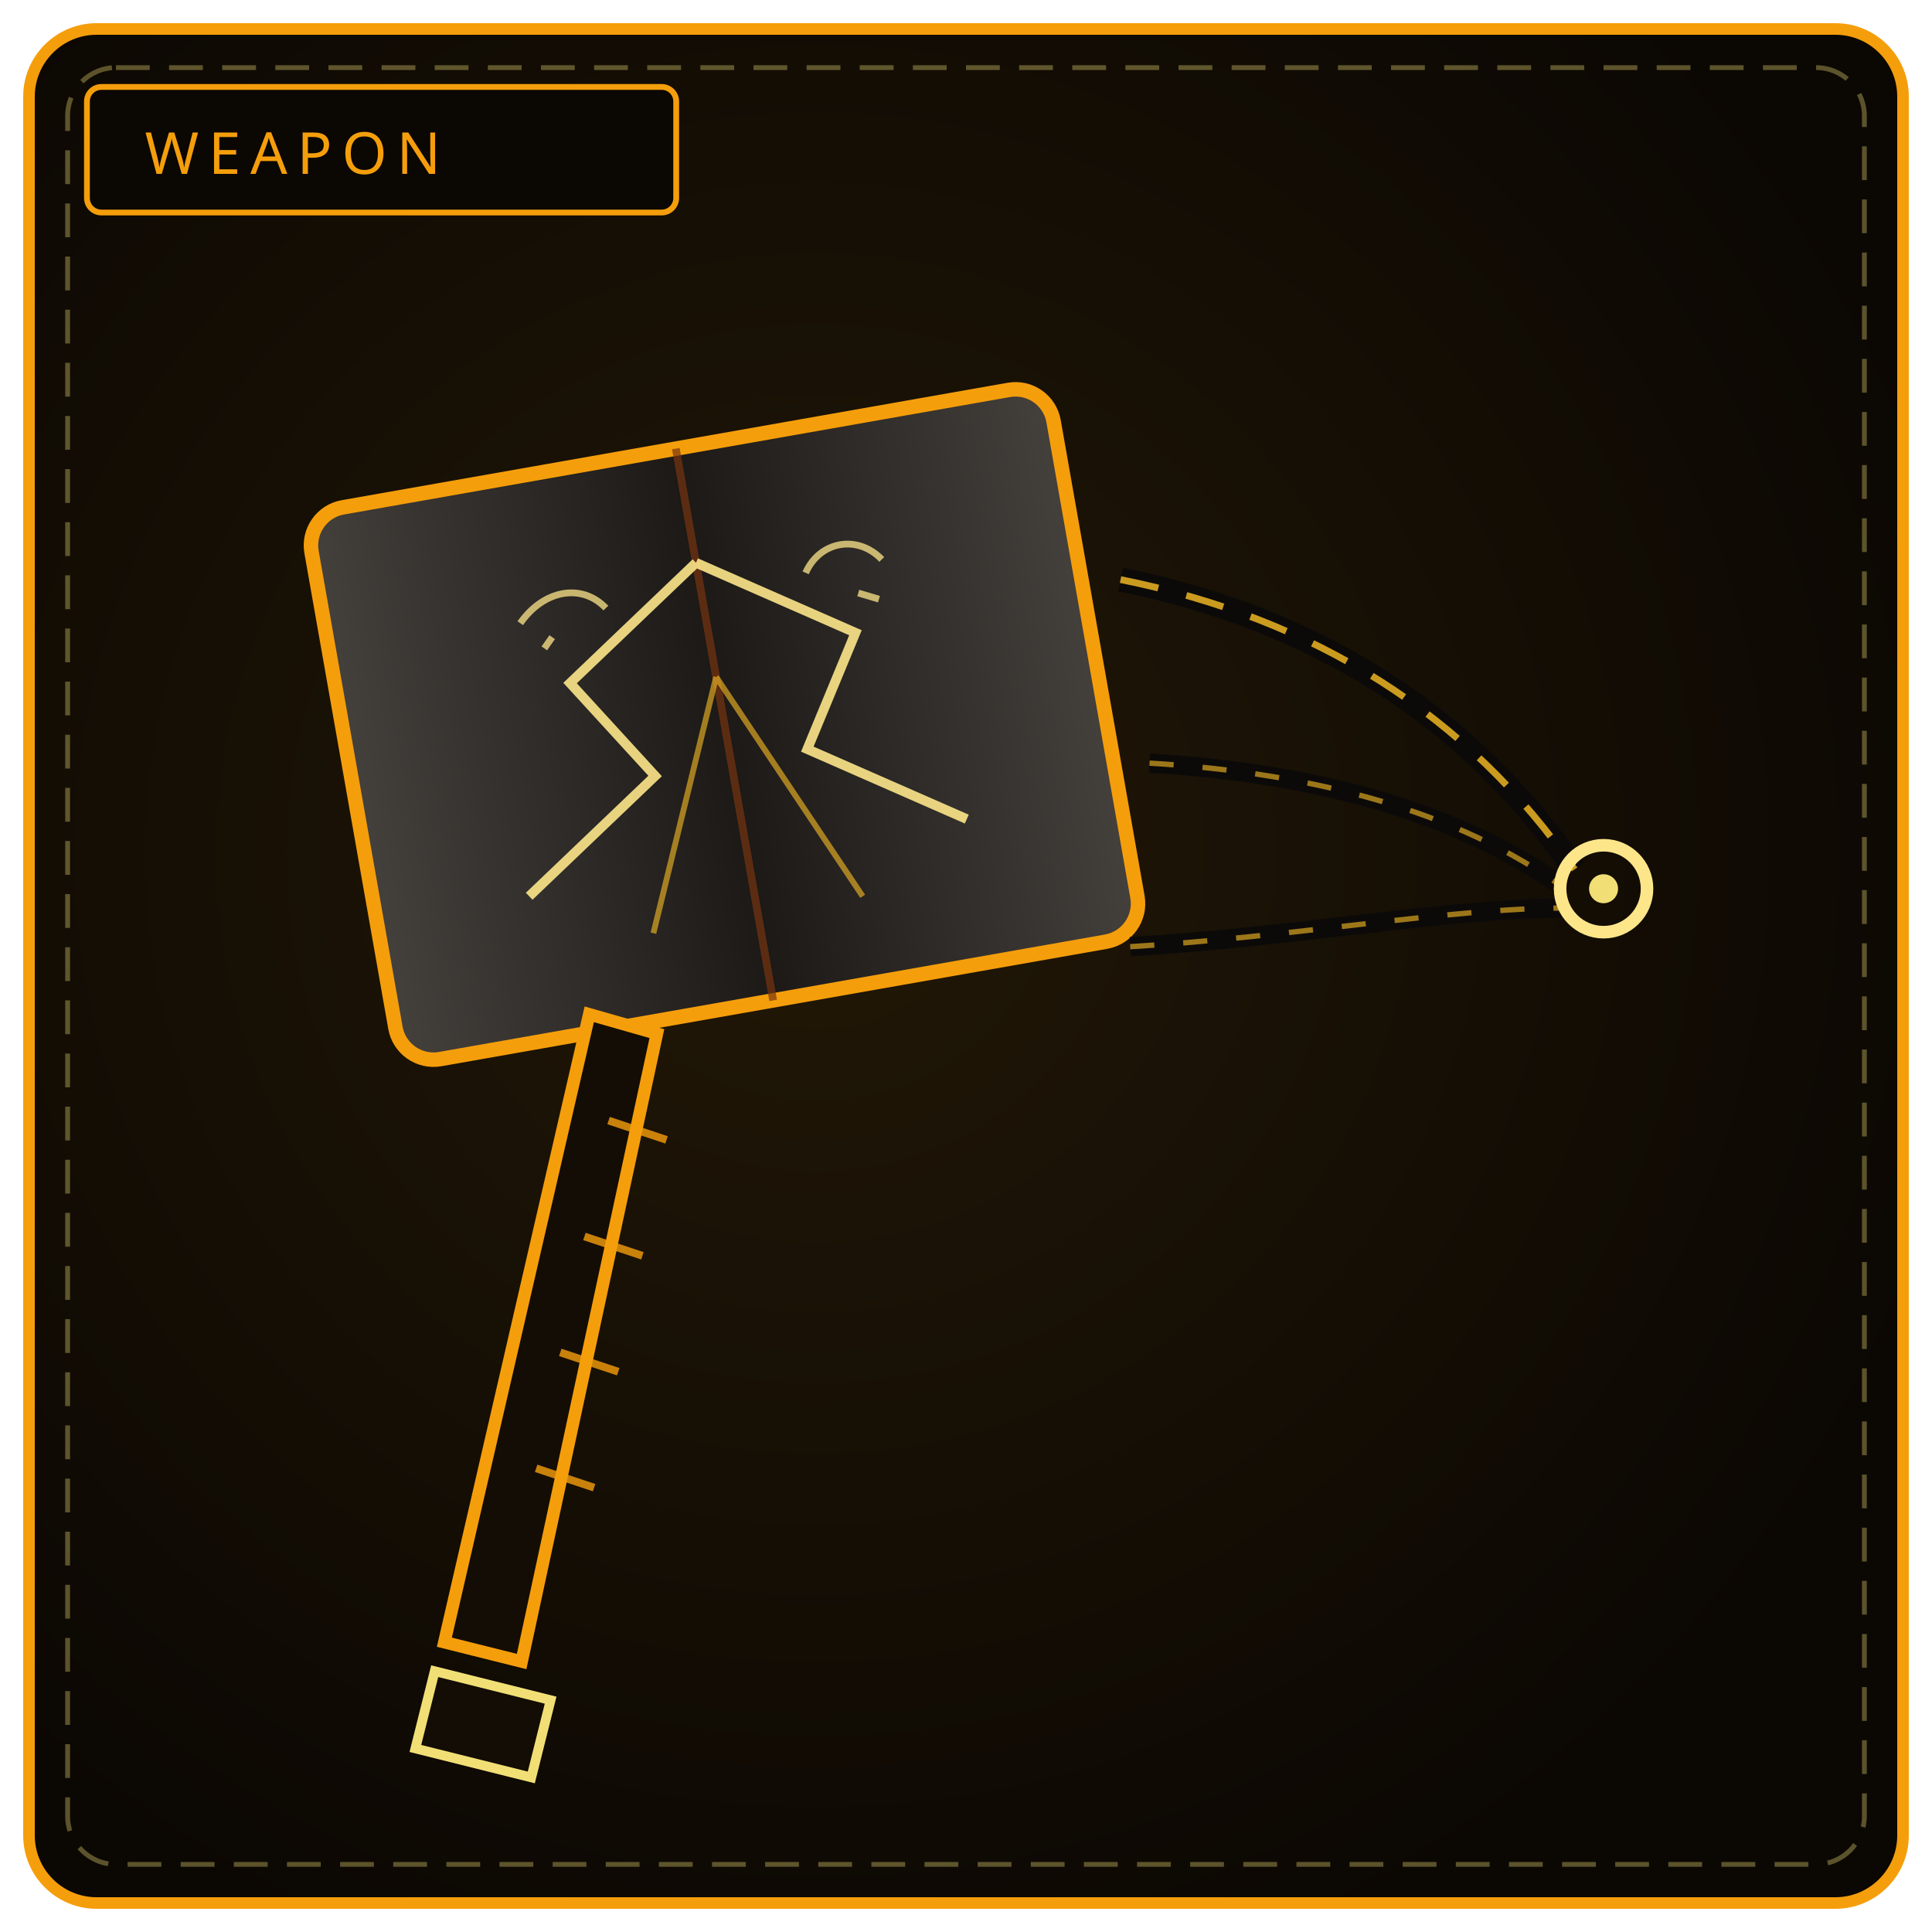
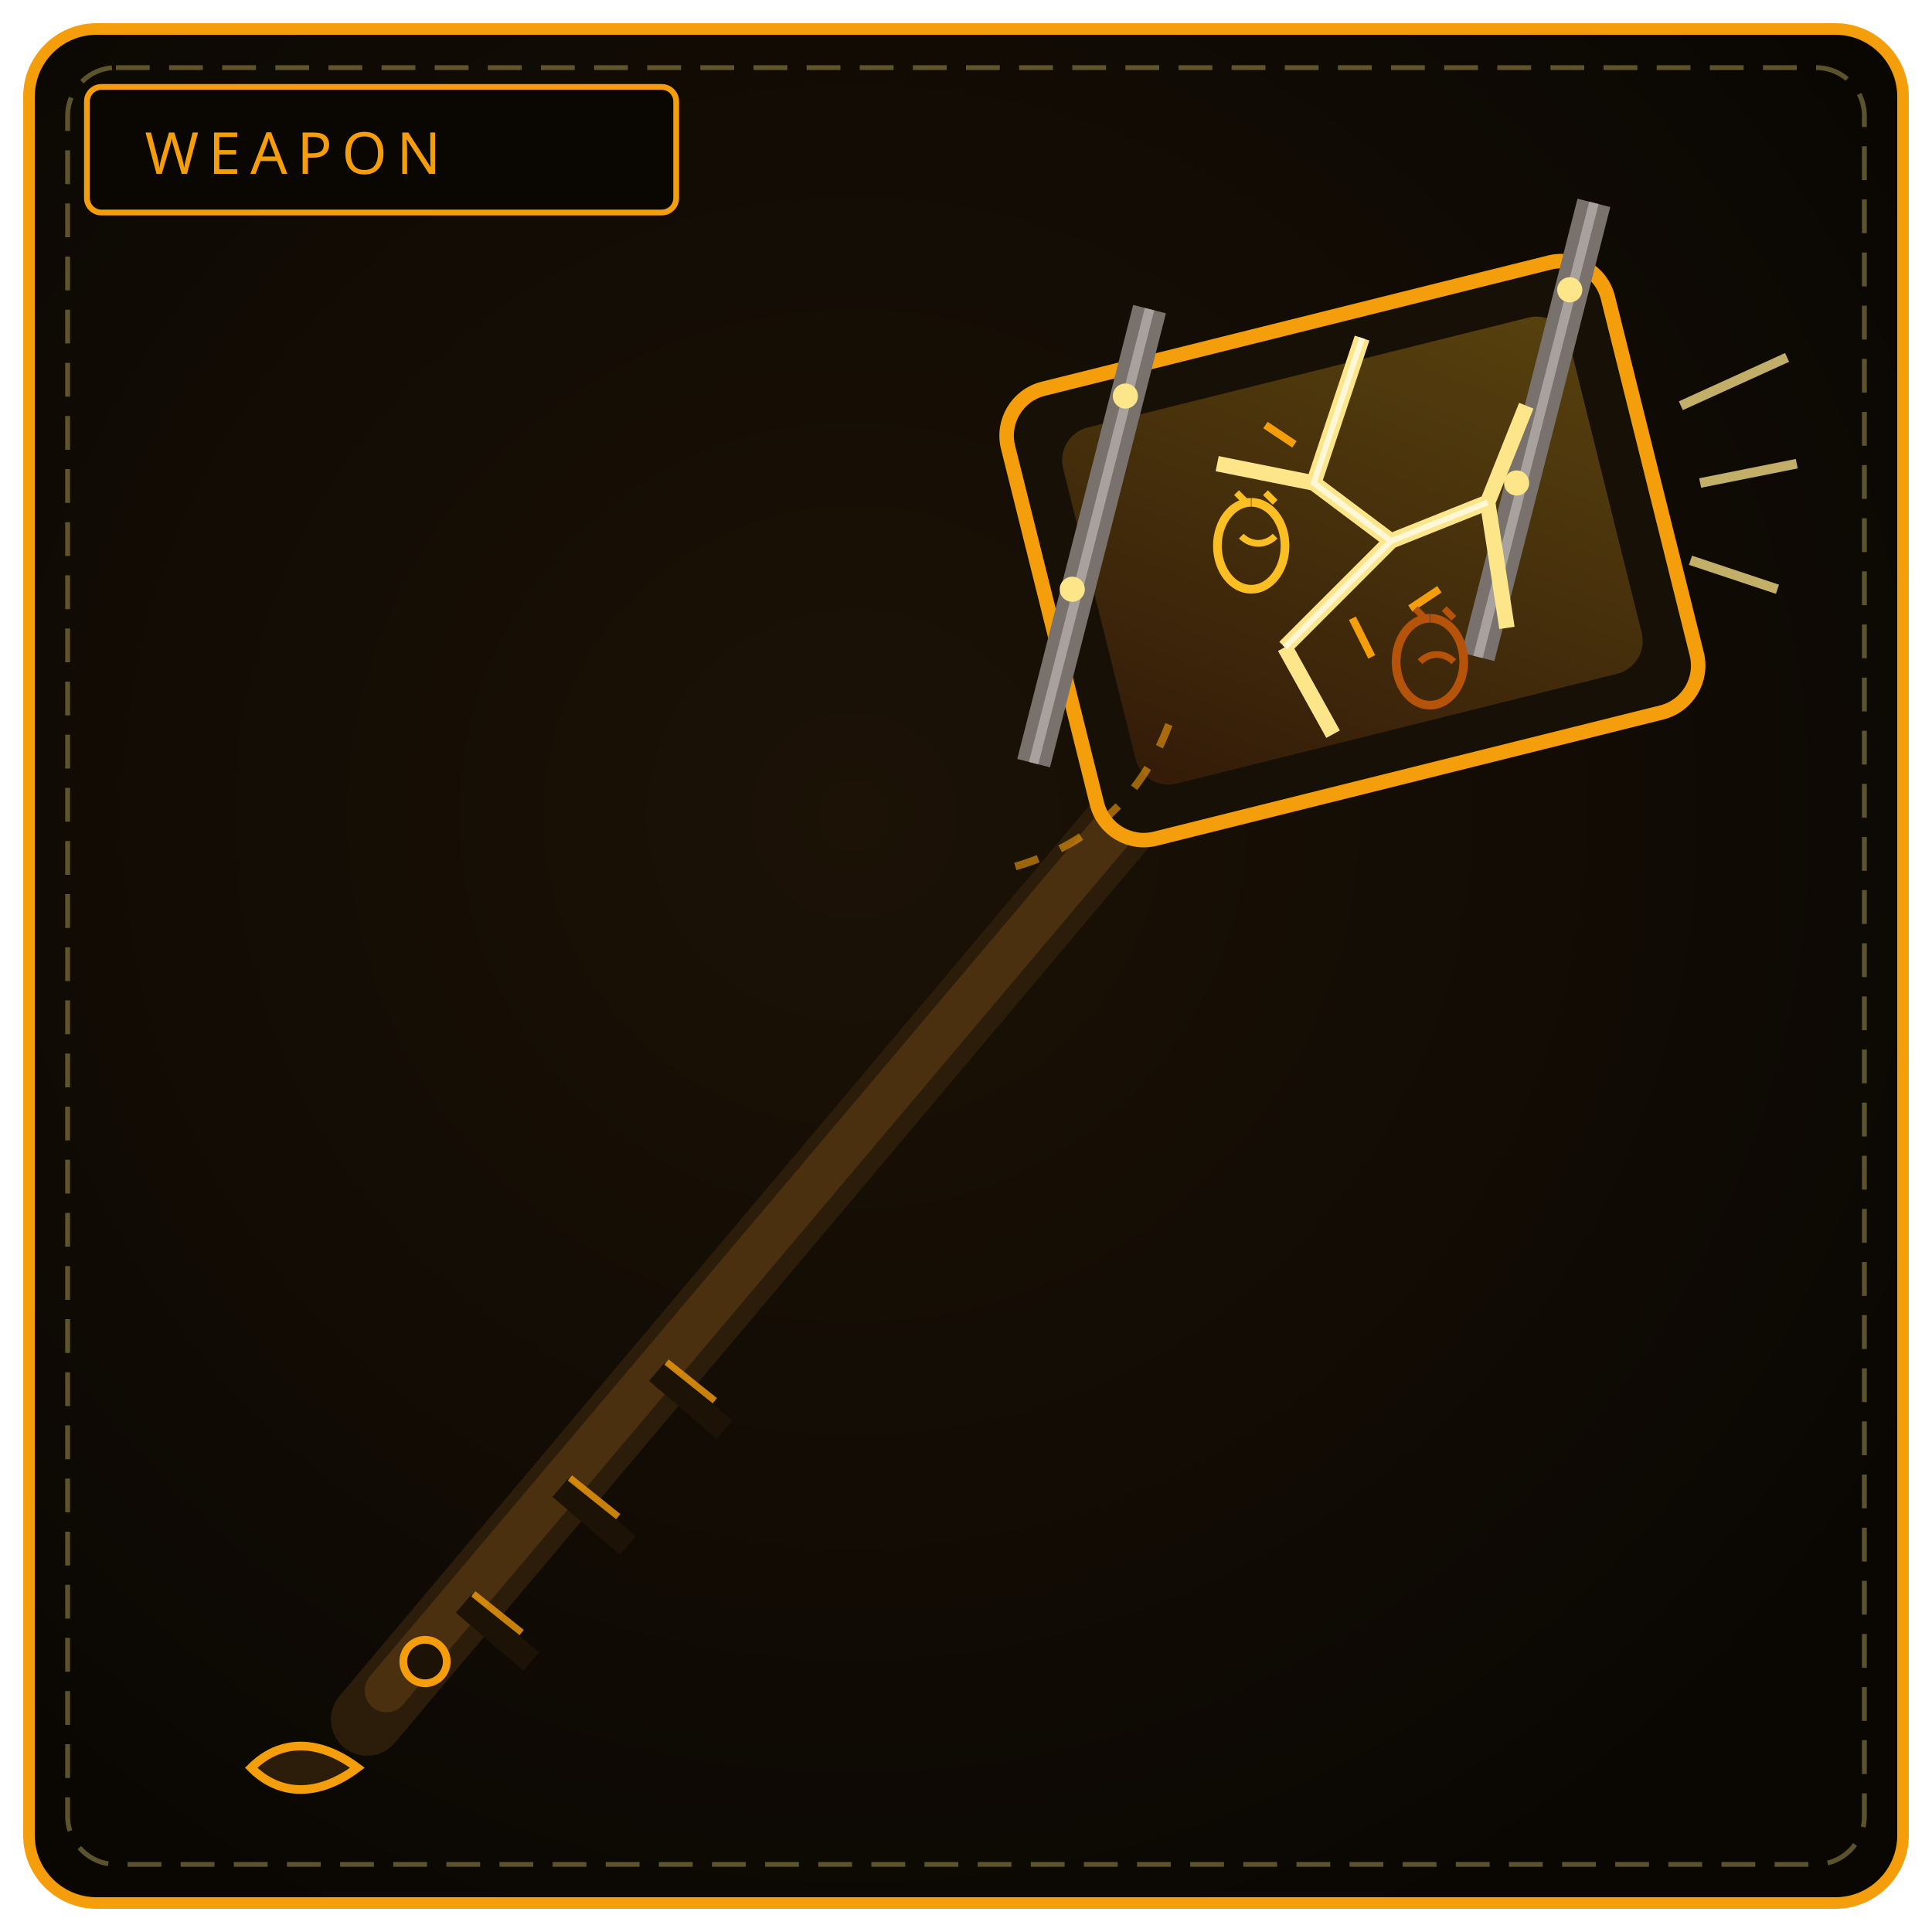
<svg xmlns="http://www.w3.org/2000/svg" viewBox="0 0 400 400" width="100%" height="100%" role="img" aria-label="THE BROKEN MAUL">
  <defs>
-     <radialGradient id="bw127" cx="42%" cy="44%" r="64%">
-       <stop offset="0%" stop-color="#221807" />
-       <stop offset="100%" stop-color="#0b0703" />
+     <radialGradient id="bw127" cx="44%" cy="42%" r="66%">
+       <stop offset="0%" stop-color="#1c1206" />
+       <stop offset="100%" stop-color="#0a0703" />
    </radialGradient>
-     <linearGradient id="hd127" x1="0" y1="0" x2="1" y2="0">
-       <stop offset="0" stop-color="#44403c" />
-       <stop offset=".5" stop-color="#1c1917" />
-       <stop offset="1" stop-color="#44403c" />
+     <linearGradient id="bl127" x1="0" y1="1" x2="1" y2="0">
+       <stop offset="0" stop-color="#78350f" />
+       <stop offset="1" stop-color="#fbbf24" />
    </linearGradient>
  </defs>
  <rect x="6" y="6" width="388" height="388" rx="14" fill="url(#bw127)" stroke="#f59e0b" stroke-width="2.4" />
  <rect x="14" y="14" width="372" height="372" rx="10" fill="none" stroke="#f1df76" stroke-width="1" stroke-dasharray="7 4" opacity=".35" />
-   <rect x="18" y="18" width="122" height="26" rx="3" fill="#0b0703" stroke="#f59e0b" stroke-width="1.2" />
+   <rect x="18" y="18" width="122" height="26" rx="3" fill="#0a0703" stroke="#f59e0b" stroke-width="1.2" />
  <text x="30" y="36" fill="#f59e0b" font-family="Impact, Arial Black, sans-serif" font-size="12" letter-spacing="2">WEAPON</text>
-   <g transform="rotate(-10 150 150)">
-     <rect x="72" y="92" width="156" height="116" rx="8" fill="url(#hd127)" stroke="#f59e0b" stroke-width="3" />
-     <path d="M150 92 L150 208" stroke="#78350f" stroke-width="1.6" opacity=".7" />
-     <path d="M150 116 L120 136 L134 158 L104 178 M150 116 L180 136 L166 158 L196 178" fill="none" stroke="#fde68a" stroke-width="2" opacity=".9" />
-     <path d="M150 140 L128 190 M150 140 L172 190" fill="none" stroke="#fbbf24" stroke-width="1.2" opacity=".6" />
-     <path d="M112 122 C 118 116, 126 116, 130 122 M116 128 L118 126" fill="none" stroke="#fde68a" stroke-width="1.4" opacity=".75" />
-     <path d="M188 122 C 184 116, 176 116, 172 122 M186 130 L182 128" fill="none" stroke="#fde68a" stroke-width="1.4" opacity=".75" />
-   </g>
-   <path d="M232 120 C 272 128, 304 148, 326 180" fill="none" stroke="#0c0a09" stroke-width="5" />
-   <path d="M232 120 C 272 128, 304 148, 326 180" fill="none" stroke="#fbbf24" stroke-width="1.4" stroke-dasharray="8 6" opacity=".8" />
-   <path d="M238 158 C 272 160, 302 168, 324 184" fill="none" stroke="#0c0a09" stroke-width="4" />
-   <path d="M238 158 C 272 160, 302 168, 324 184" fill="none" stroke="#fbbf24" stroke-width="1.1" stroke-dasharray="5 6" opacity=".6" />
-   <path d="M234 196 C 268 194, 300 188, 324 188" fill="none" stroke="#0c0a09" stroke-width="4" />
-   <path d="M234 196 C 268 194, 300 188, 324 188" fill="none" stroke="#fbbf24" stroke-width="1.1" stroke-dasharray="5 6" opacity=".6" />
-   <circle cx="332" cy="184" r="9" fill="none" stroke="#fde68a" stroke-width="2.6" />
-   <circle cx="332" cy="184" r="3" fill="#f1df76" />
-   <path d="M136 214 L108 344 L92 340 L122 210 Z" fill="#140d05" stroke="#f59e0b" stroke-width="2.6" />
-   <path d="M126 232 L138 236 M121 256 L133 260 M116 280 L128 284 M111 304 L123 308" stroke="#f59e0b" stroke-width="1.6" opacity=".8" />
-   <path d="M90 346 L114 352 L110 368 L86 362 Z" fill="#140d05" stroke="#f1df76" stroke-width="2" />
+   <path d="M76 356 L268 128" stroke="#2c1c0a" stroke-width="15" stroke-linecap="round" />
+   <path d="M80 350 L264 132" stroke="#4a300f" stroke-width="9" stroke-linecap="round" />
+   <path d="M96 332 L110 344 M116 308 L130 320 M136 284 L150 296" stroke="#1c1206" stroke-width="5" />
+   <path d="M98 330 L108 338 M118 306 L128 314 M138 282 L148 290" stroke="#f59e0b" stroke-width="1.4" opacity=".8" />
+   <circle cx="88" cy="344" r="4.5" fill="#1c1206" stroke="#f59e0b" stroke-width="1.6" />
+   <path d="M74 366 C 66 372, 58 372, 52 366 C 58 360, 66 360, 74 366 Z" fill="#2c1c0a" stroke="#f59e0b" stroke-width="1.8" />
+   <rect x="216" y="66" width="128" height="96" rx="10" transform="rotate(-14 280 114)" fill="#171006" stroke="#f59e0b" stroke-width="3" />
+   <rect x="226" y="76" width="108" height="76" rx="7" transform="rotate(-14 280 114)" fill="url(#bl127)" opacity=".28" />
+   <path d="M238 64 L214 158 M330 42 L306 136" stroke="#78716c" stroke-width="7" />
+   <path d="M238 64 L214 158 M330 42 L306 136" stroke="#a8a29e" stroke-width="2" />
+   <circle cx="233" cy="82" r="2.6" fill="#fde68a" />
+   <circle cx="222" cy="122" r="2.6" fill="#fde68a" />
+   <circle cx="325" cy="60" r="2.6" fill="#fde68a" />
+   <circle cx="314" cy="100" r="2.6" fill="#fde68a" />
+   <path d="M282 70 L272 100 L288 112 L266 134 M272 100 L252 96 M288 112 L308 104 L316 84 M308 104 L312 130 M266 134 L276 152" fill="none" stroke="#fde68a" stroke-width="3.2" />
+   <path d="M282 70 L272 100 L288 112 L266 134 M288 112 L308 104" fill="none" stroke="#fff7d6" stroke-width="1.2" />
+   <path d="M262 88 L268 92 M298 122 L292 126 M280 128 L284 136" stroke="#f59e0b" stroke-width="1.6" />
+   <path d="M259 104 a7 9 0 1 0 .1 0" fill="none" stroke="#fbbf24" stroke-width="1.8" />
+   <path d="M256 102 L258 104 M262 102 L264 104 M257 111 C 259 113, 262 113, 264 111" stroke="#fbbf24" stroke-width="1.4" fill="none" />
+   <path d="M296 128 a7 9 0 1 0 .1 0" fill="none" stroke="#b45309" stroke-width="1.8" />
+   <path d="M293 126 L295 128 M299 126 L301 128 M294 137 C 296 135, 299 135, 301 137" stroke="#b45309" stroke-width="1.4" fill="none" />
+   <path d="M348 84 L370 74 M352 100 L372 96 M350 116 L368 122" stroke="#fde68a" stroke-width="2" opacity=".75" />
+   <path d="M242 150 C 236 166, 224 176, 208 180" fill="none" stroke="#f59e0b" stroke-width="1.6" stroke-dasharray="5 5" opacity=".6" />
</svg>
